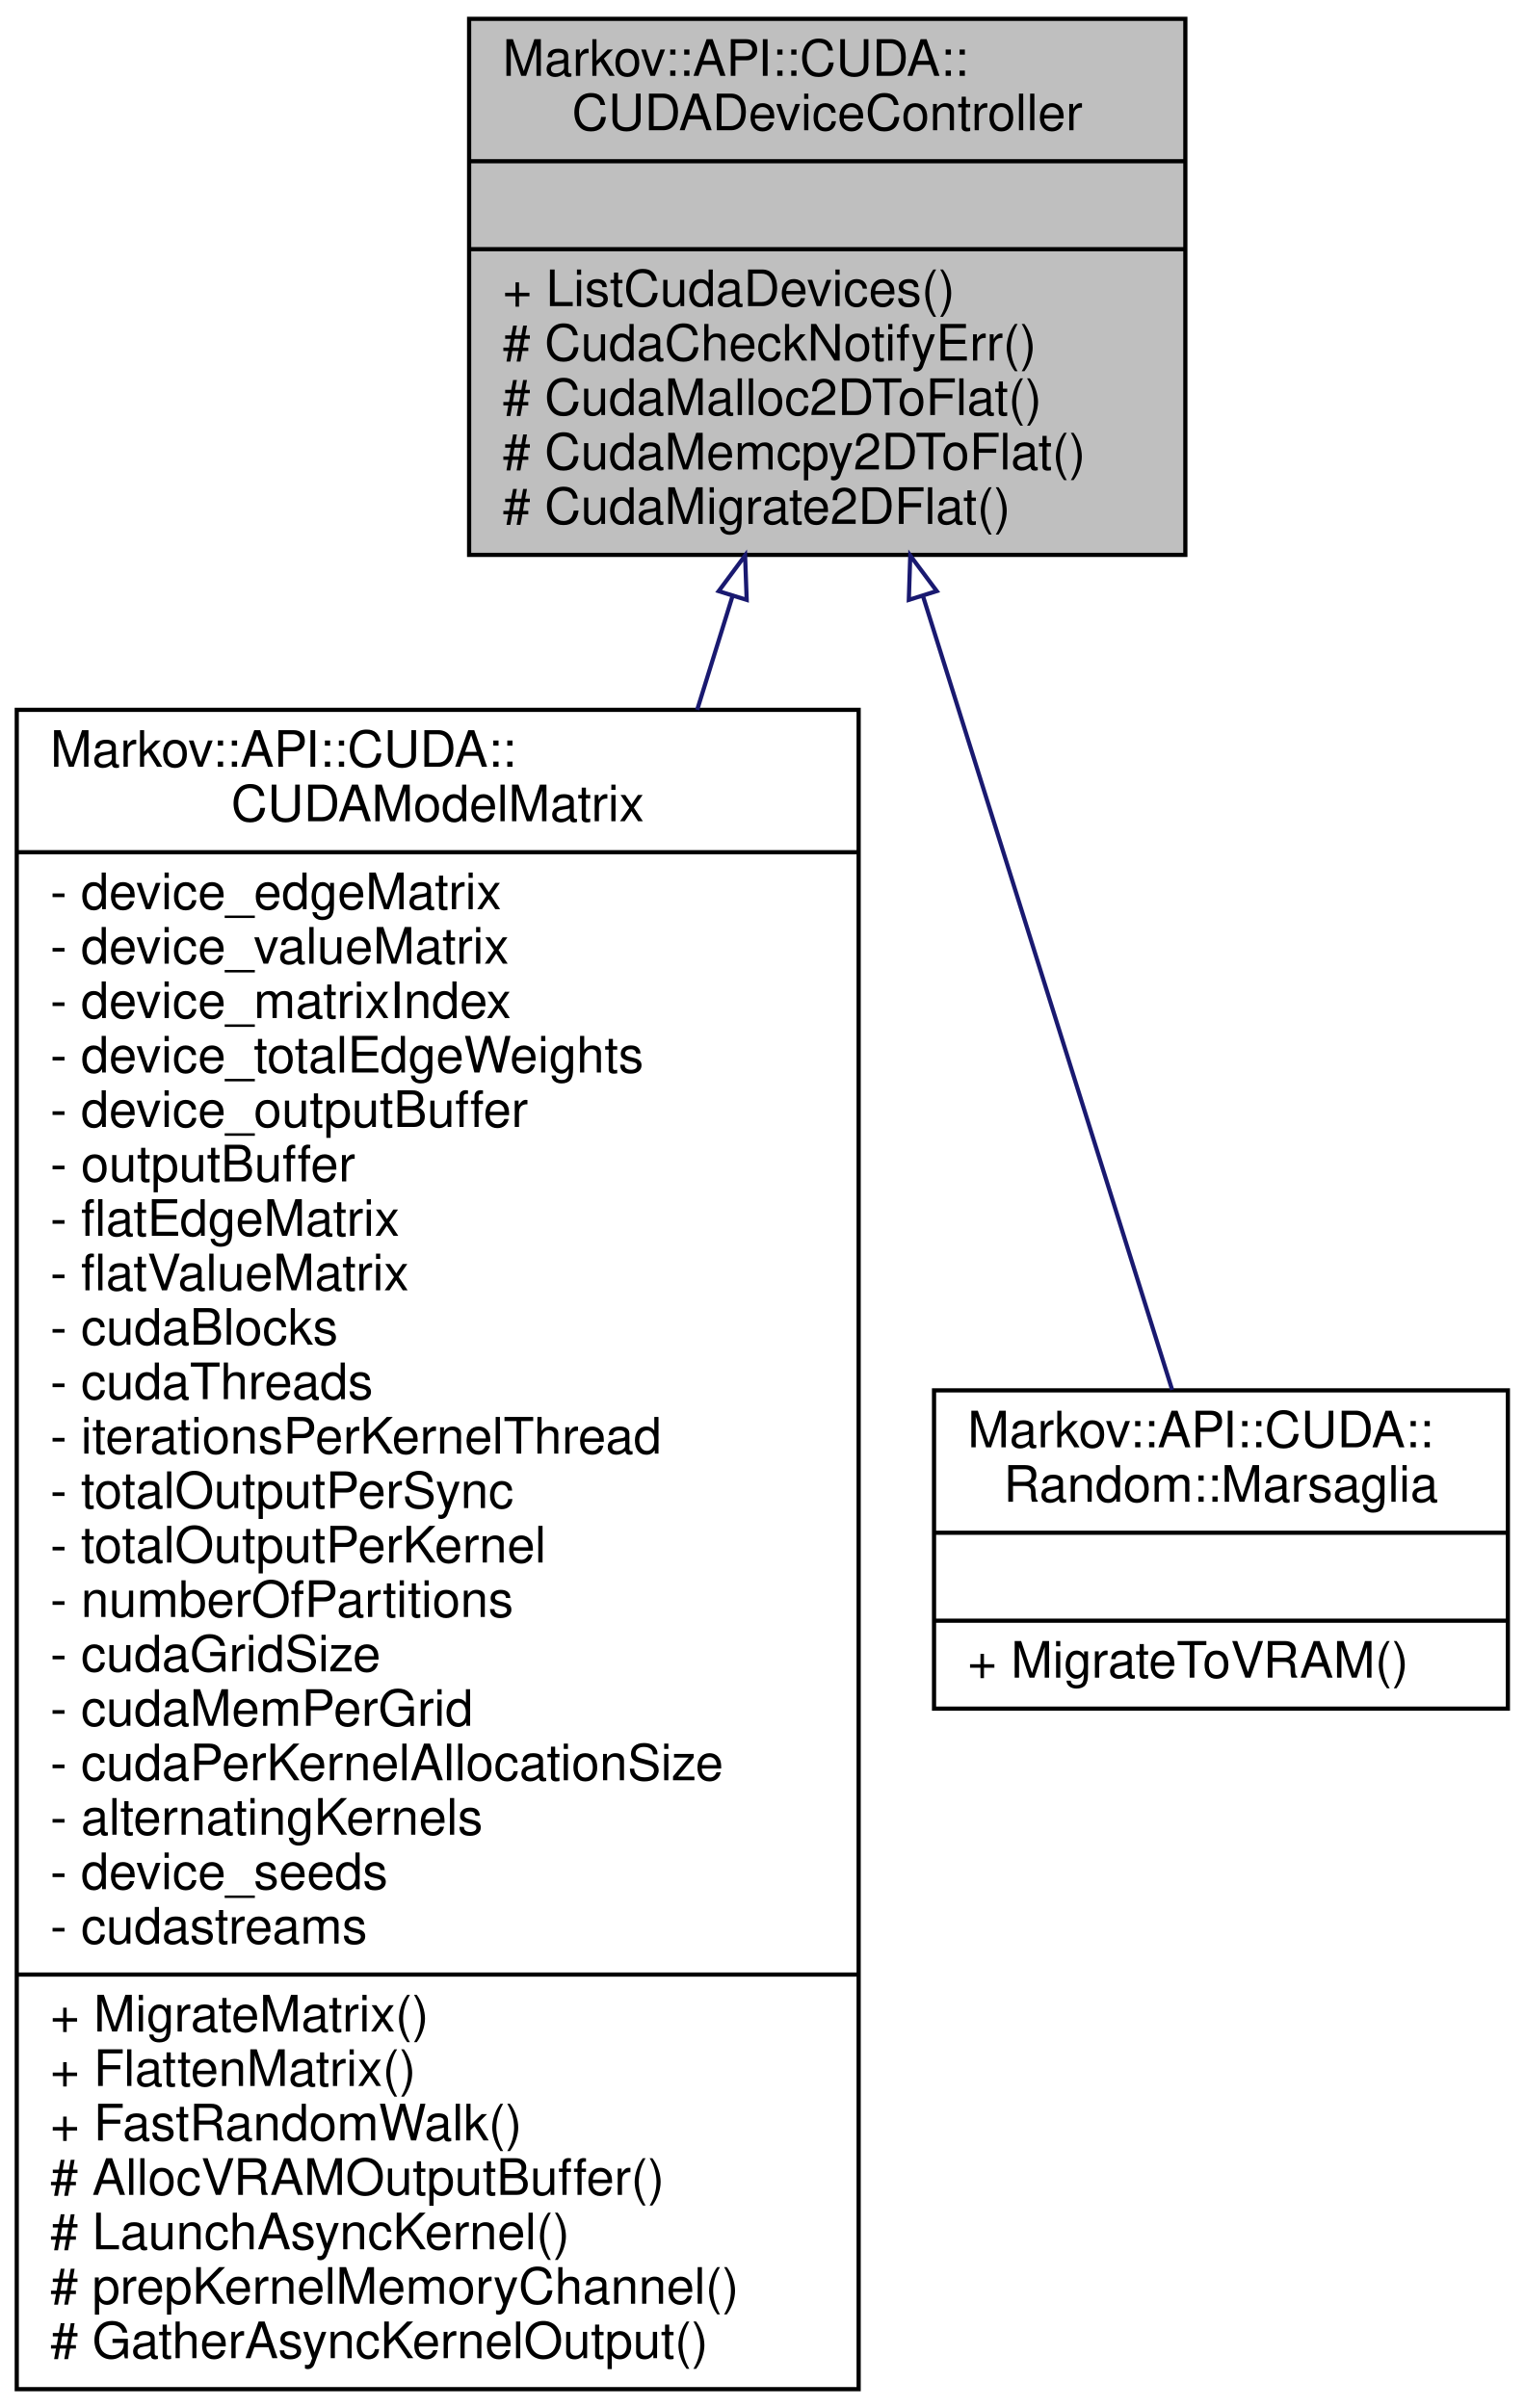
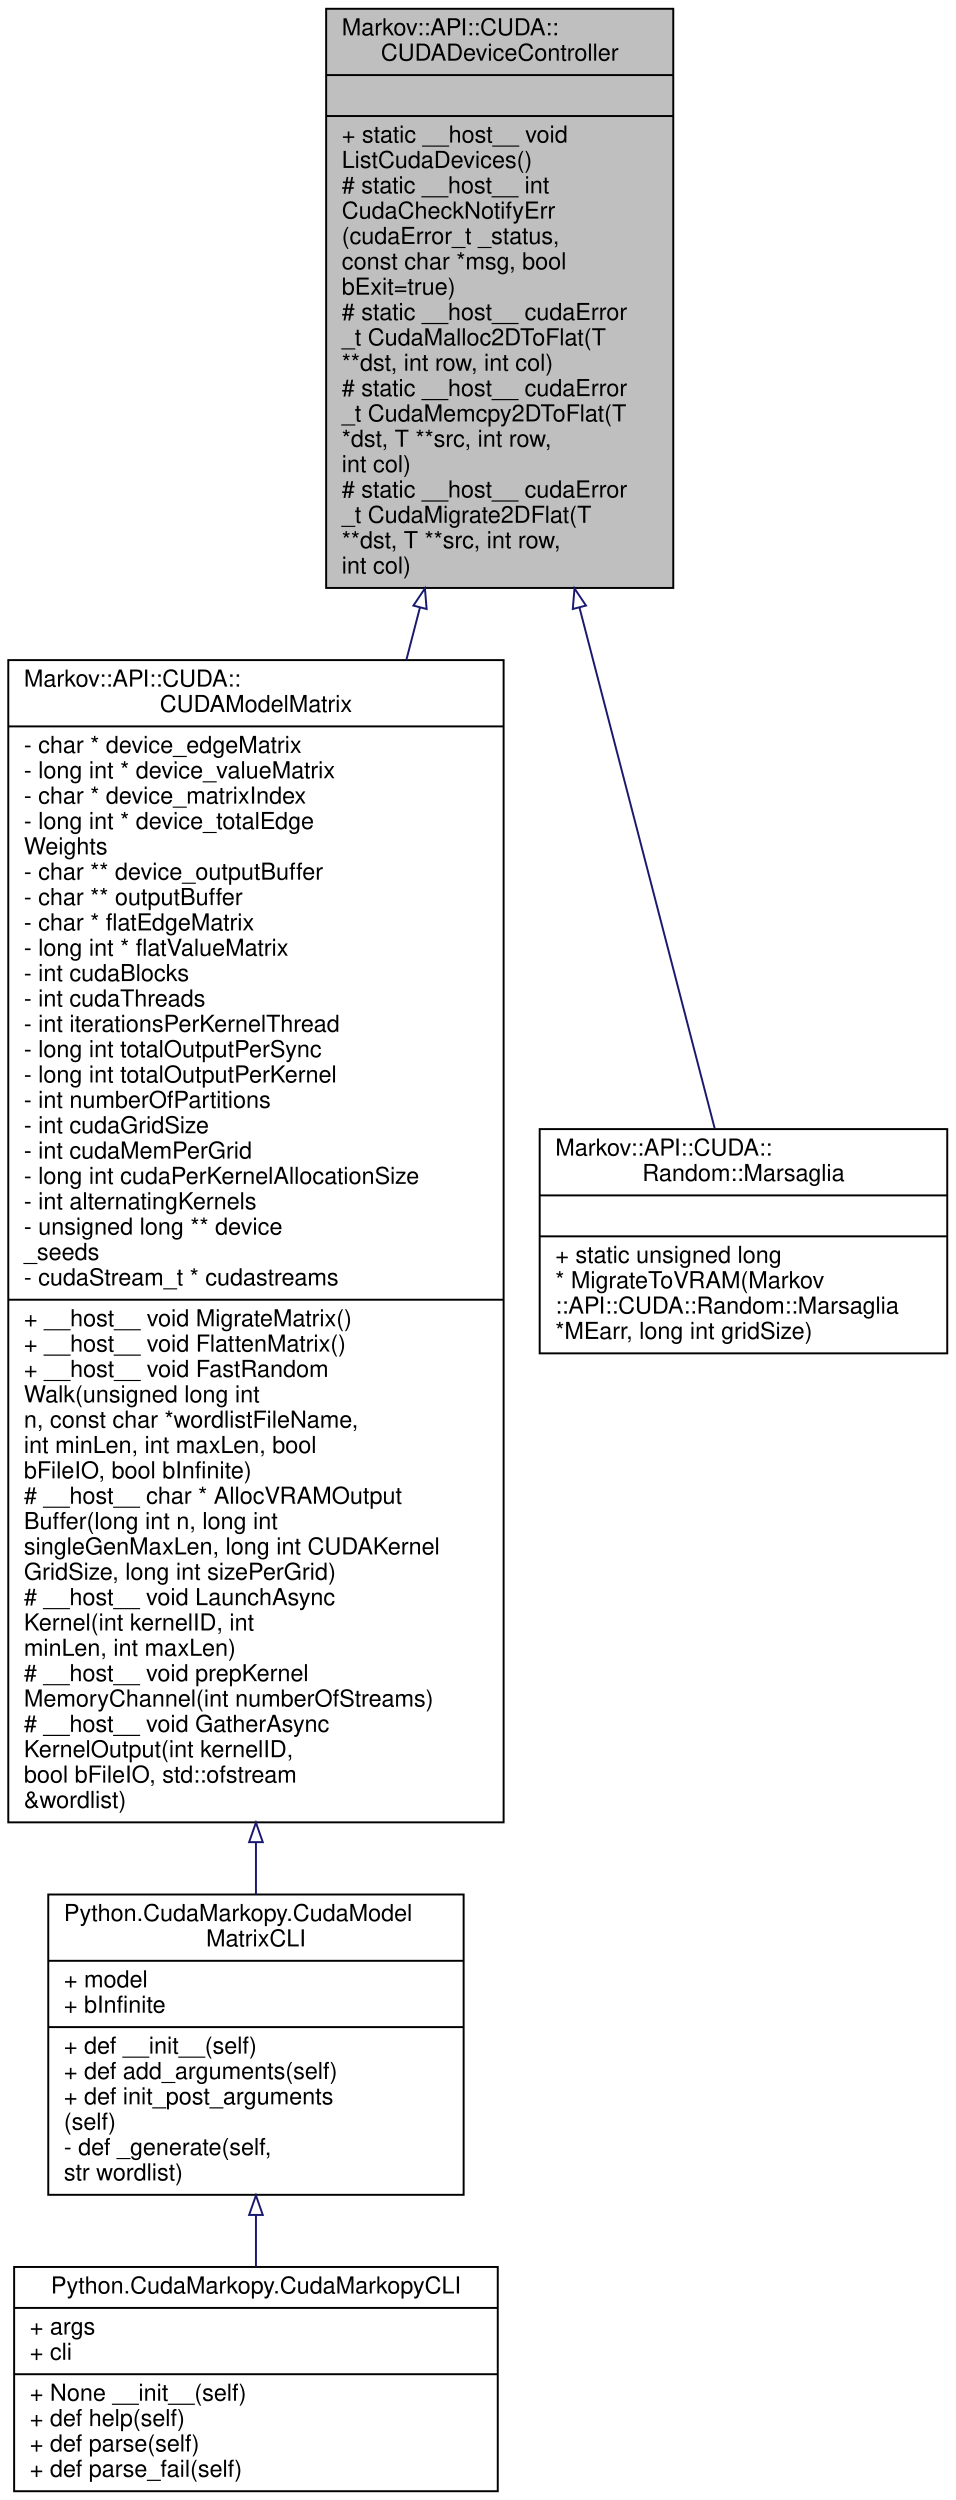
- <svg xmlns="http://www.w3.org/2000/svg" xmlns:xlink="http://www.w3.org/1999/xlink" width="364pt" height="575pt" viewBox="0.00 0.00 364.00 575.00">
-   <g id="graph0" class="graph" transform="scale(1 1) rotate(0) translate(4 571)">
+ <svg xmlns="http://www.w3.org/2000/svg" xmlns:xlink="http://www.w3.org/1999/xlink" width="490pt" height="1282pt" viewBox="0.00 0.00 489.50 1282.00">
+   <g id="graph0" class="graph" transform="scale(1 1) rotate(0) translate(4 1278)">
    <g id="node1" class="node">
      <g id="a_node1">
        <a xlink:title="Controller class for CUDA device.">
-           <polygon fill="#bfbfbf" stroke="black" points="108,-438.5 108,-566.5 279,-566.5 279,-438.5 108,-438.5" />
-           <text text-anchor="start" x="116" y="-552.9" font-family="Helvetica,sans-Serif" font-size="12.00">Markov::API::CUDA::</text>
-           <text text-anchor="middle" x="193.5" y="-539.9" font-family="Helvetica,sans-Serif" font-size="12.00">CUDADeviceController</text>
-           <polyline fill="none" stroke="black" points="108,-532.5 279,-532.5 " />
-           <text text-anchor="middle" x="193.5" y="-518.9" font-family="Helvetica,sans-Serif" font-size="12.00"> </text>
-           <polyline fill="none" stroke="black" points="108,-511.5 279,-511.5 " />
-           <text text-anchor="start" x="116" y="-497.9" font-family="Helvetica,sans-Serif" font-size="12.00">+ ListCudaDevices()</text>
-           <text text-anchor="start" x="116" y="-484.9" font-family="Helvetica,sans-Serif" font-size="12.00"># CudaCheckNotifyErr()</text>
-           <text text-anchor="start" x="116" y="-471.9" font-family="Helvetica,sans-Serif" font-size="12.00"># CudaMalloc2DToFlat()</text>
-           <text text-anchor="start" x="116" y="-458.9" font-family="Helvetica,sans-Serif" font-size="12.00"># CudaMemcpy2DToFlat()</text>
-           <text text-anchor="start" x="116" y="-445.9" font-family="Helvetica,sans-Serif" font-size="12.00"># CudaMigrate2DFlat()</text>
+           <polygon fill="#bfbfbf" stroke="black" points="163,-976.5 163,-1273.5 341,-1273.5 341,-976.5 163,-976.5" />
+           <text text-anchor="start" x="171" y="-1259.9" font-family="Helvetica,sans-Serif" font-size="12.00">Markov::API::CUDA::</text>
+           <text text-anchor="middle" x="252" y="-1246.9" font-family="Helvetica,sans-Serif" font-size="12.00">CUDADeviceController</text>
+           <polyline fill="none" stroke="black" points="163,-1239.5 341,-1239.5 " />
+           <text text-anchor="middle" x="252" y="-1225.9" font-family="Helvetica,sans-Serif" font-size="12.00"> </text>
+           <polyline fill="none" stroke="black" points="163,-1218.5 341,-1218.5 " />
+           <text text-anchor="start" x="171" y="-1204.9" font-family="Helvetica,sans-Serif" font-size="12.00">+ static __host__ void</text>
+           <text text-anchor="start" x="171" y="-1191.9" font-family="Helvetica,sans-Serif" font-size="12.00"> ListCudaDevices()</text>
+           <text text-anchor="start" x="171" y="-1178.9" font-family="Helvetica,sans-Serif" font-size="12.00"># static __host__ int</text>
+           <text text-anchor="start" x="171" y="-1165.9" font-family="Helvetica,sans-Serif" font-size="12.00"> CudaCheckNotifyErr</text>
+           <text text-anchor="start" x="171" y="-1152.9" font-family="Helvetica,sans-Serif" font-size="12.00">(cudaError_t _status,</text>
+           <text text-anchor="start" x="171" y="-1139.9" font-family="Helvetica,sans-Serif" font-size="12.00"> const char *msg, bool</text>
+           <text text-anchor="start" x="171" y="-1126.9" font-family="Helvetica,sans-Serif" font-size="12.00"> bExit=true)</text>
+           <text text-anchor="start" x="171" y="-1113.9" font-family="Helvetica,sans-Serif" font-size="12.00"># static __host__ cudaError</text>
+           <text text-anchor="start" x="171" y="-1100.9" font-family="Helvetica,sans-Serif" font-size="12.00">_t CudaMalloc2DToFlat(T</text>
+           <text text-anchor="start" x="171" y="-1087.9" font-family="Helvetica,sans-Serif" font-size="12.00"> **dst, int row, int col)</text>
+           <text text-anchor="start" x="171" y="-1074.9" font-family="Helvetica,sans-Serif" font-size="12.00"># static __host__ cudaError</text>
+           <text text-anchor="start" x="171" y="-1061.9" font-family="Helvetica,sans-Serif" font-size="12.00">_t CudaMemcpy2DToFlat(T</text>
+           <text text-anchor="start" x="171" y="-1048.9" font-family="Helvetica,sans-Serif" font-size="12.00"> *dst, T **src, int row,</text>
+           <text text-anchor="start" x="171" y="-1035.9" font-family="Helvetica,sans-Serif" font-size="12.00"> int col)</text>
+           <text text-anchor="start" x="171" y="-1022.9" font-family="Helvetica,sans-Serif" font-size="12.00"># static __host__ cudaError</text>
+           <text text-anchor="start" x="171" y="-1009.9" font-family="Helvetica,sans-Serif" font-size="12.00">_t CudaMigrate2DFlat(T</text>
+           <text text-anchor="start" x="171" y="-996.9" font-family="Helvetica,sans-Serif" font-size="12.00"> **dst, T **src, int row,</text>
+           <text text-anchor="start" x="171" y="-983.9" font-family="Helvetica,sans-Serif" font-size="12.00"> int col)</text>
        </a>
      </g>
    </g>
    <g id="node2" class="node">
      <g id="a_node2">
        <a xlink:href="class_markov_1_1_a_p_i_1_1_c_u_d_a_1_1_c_u_d_a_model_matrix.html" target="_top" xlink:title="Extension of Markov::API::ModelMatrix which is modified to run on GPU devices.">
-           <polygon fill="none" stroke="black" points="0,-0.5 0,-401.5 201,-401.5 201,-0.5 0,-0.5" />
-           <text text-anchor="start" x="8" y="-387.9" font-family="Helvetica,sans-Serif" font-size="12.00">Markov::API::CUDA::</text>
-           <text text-anchor="middle" x="100.5" y="-374.9" font-family="Helvetica,sans-Serif" font-size="12.00">CUDAModelMatrix</text>
-           <polyline fill="none" stroke="black" points="0,-367.5 201,-367.5 " />
-           <text text-anchor="start" x="8" y="-353.9" font-family="Helvetica,sans-Serif" font-size="12.00">- device_edgeMatrix</text>
-           <text text-anchor="start" x="8" y="-340.9" font-family="Helvetica,sans-Serif" font-size="12.00">- device_valueMatrix</text>
-           <text text-anchor="start" x="8" y="-327.9" font-family="Helvetica,sans-Serif" font-size="12.00">- device_matrixIndex</text>
-           <text text-anchor="start" x="8" y="-314.9" font-family="Helvetica,sans-Serif" font-size="12.00">- device_totalEdgeWeights</text>
-           <text text-anchor="start" x="8" y="-301.9" font-family="Helvetica,sans-Serif" font-size="12.00">- device_outputBuffer</text>
-           <text text-anchor="start" x="8" y="-288.9" font-family="Helvetica,sans-Serif" font-size="12.00">- outputBuffer</text>
-           <text text-anchor="start" x="8" y="-275.9" font-family="Helvetica,sans-Serif" font-size="12.00">- flatEdgeMatrix</text>
-           <text text-anchor="start" x="8" y="-262.9" font-family="Helvetica,sans-Serif" font-size="12.00">- flatValueMatrix</text>
-           <text text-anchor="start" x="8" y="-249.9" font-family="Helvetica,sans-Serif" font-size="12.00">- cudaBlocks</text>
-           <text text-anchor="start" x="8" y="-236.9" font-family="Helvetica,sans-Serif" font-size="12.00">- cudaThreads</text>
-           <text text-anchor="start" x="8" y="-223.9" font-family="Helvetica,sans-Serif" font-size="12.00">- iterationsPerKernelThread</text>
-           <text text-anchor="start" x="8" y="-210.9" font-family="Helvetica,sans-Serif" font-size="12.00">- totalOutputPerSync</text>
-           <text text-anchor="start" x="8" y="-197.9" font-family="Helvetica,sans-Serif" font-size="12.00">- totalOutputPerKernel</text>
-           <text text-anchor="start" x="8" y="-184.9" font-family="Helvetica,sans-Serif" font-size="12.00">- numberOfPartitions</text>
-           <text text-anchor="start" x="8" y="-171.9" font-family="Helvetica,sans-Serif" font-size="12.00">- cudaGridSize</text>
-           <text text-anchor="start" x="8" y="-158.9" font-family="Helvetica,sans-Serif" font-size="12.00">- cudaMemPerGrid</text>
-           <text text-anchor="start" x="8" y="-145.9" font-family="Helvetica,sans-Serif" font-size="12.00">- cudaPerKernelAllocationSize</text>
-           <text text-anchor="start" x="8" y="-132.9" font-family="Helvetica,sans-Serif" font-size="12.00">- alternatingKernels</text>
-           <text text-anchor="start" x="8" y="-119.9" font-family="Helvetica,sans-Serif" font-size="12.00">- device_seeds</text>
-           <text text-anchor="start" x="8" y="-106.9" font-family="Helvetica,sans-Serif" font-size="12.00">- cudastreams</text>
-           <polyline fill="none" stroke="black" points="0,-99.5 201,-99.5 " />
-           <text text-anchor="start" x="8" y="-85.9" font-family="Helvetica,sans-Serif" font-size="12.00">+ MigrateMatrix()</text>
-           <text text-anchor="start" x="8" y="-72.9" font-family="Helvetica,sans-Serif" font-size="12.00">+ FlattenMatrix()</text>
-           <text text-anchor="start" x="8" y="-59.9" font-family="Helvetica,sans-Serif" font-size="12.00">+ FastRandomWalk()</text>
-           <text text-anchor="start" x="8" y="-46.9" font-family="Helvetica,sans-Serif" font-size="12.00"># AllocVRAMOutputBuffer()</text>
-           <text text-anchor="start" x="8" y="-33.9" font-family="Helvetica,sans-Serif" font-size="12.00"># LaunchAsyncKernel()</text>
-           <text text-anchor="start" x="8" y="-20.9" font-family="Helvetica,sans-Serif" font-size="12.00"># prepKernelMemoryChannel()</text>
-           <text text-anchor="start" x="8" y="-7.9" font-family="Helvetica,sans-Serif" font-size="12.00"># GatherAsyncKernelOutput()</text>
+           <polygon fill="none" stroke="black" points="0,-343.5 0,-939.5 254,-939.5 254,-343.5 0,-343.5" />
+           <text text-anchor="start" x="8" y="-925.9" font-family="Helvetica,sans-Serif" font-size="12.00">Markov::API::CUDA::</text>
+           <text text-anchor="middle" x="127" y="-912.9" font-family="Helvetica,sans-Serif" font-size="12.00">CUDAModelMatrix</text>
+           <polyline fill="none" stroke="black" points="0,-905.5 254,-905.5 " />
+           <text text-anchor="start" x="8" y="-891.9" font-family="Helvetica,sans-Serif" font-size="12.00">- char * device_edgeMatrix</text>
+           <text text-anchor="start" x="8" y="-878.9" font-family="Helvetica,sans-Serif" font-size="12.00">- long int * device_valueMatrix</text>
+           <text text-anchor="start" x="8" y="-865.9" font-family="Helvetica,sans-Serif" font-size="12.00">- char * device_matrixIndex</text>
+           <text text-anchor="start" x="8" y="-852.9" font-family="Helvetica,sans-Serif" font-size="12.00">- long int * device_totalEdge</text>
+           <text text-anchor="start" x="8" y="-839.9" font-family="Helvetica,sans-Serif" font-size="12.00">Weights</text>
+           <text text-anchor="start" x="8" y="-826.9" font-family="Helvetica,sans-Serif" font-size="12.00">- char ** device_outputBuffer</text>
+           <text text-anchor="start" x="8" y="-813.9" font-family="Helvetica,sans-Serif" font-size="12.00">- char ** outputBuffer</text>
+           <text text-anchor="start" x="8" y="-800.9" font-family="Helvetica,sans-Serif" font-size="12.00">- char * flatEdgeMatrix</text>
+           <text text-anchor="start" x="8" y="-787.9" font-family="Helvetica,sans-Serif" font-size="12.00">- long int * flatValueMatrix</text>
+           <text text-anchor="start" x="8" y="-774.9" font-family="Helvetica,sans-Serif" font-size="12.00">- int cudaBlocks</text>
+           <text text-anchor="start" x="8" y="-761.9" font-family="Helvetica,sans-Serif" font-size="12.00">- int cudaThreads</text>
+           <text text-anchor="start" x="8" y="-748.9" font-family="Helvetica,sans-Serif" font-size="12.00">- int iterationsPerKernelThread</text>
+           <text text-anchor="start" x="8" y="-735.9" font-family="Helvetica,sans-Serif" font-size="12.00">- long int totalOutputPerSync</text>
+           <text text-anchor="start" x="8" y="-722.9" font-family="Helvetica,sans-Serif" font-size="12.00">- long int totalOutputPerKernel</text>
+           <text text-anchor="start" x="8" y="-709.9" font-family="Helvetica,sans-Serif" font-size="12.00">- int numberOfPartitions</text>
+           <text text-anchor="start" x="8" y="-696.9" font-family="Helvetica,sans-Serif" font-size="12.00">- int cudaGridSize</text>
+           <text text-anchor="start" x="8" y="-683.9" font-family="Helvetica,sans-Serif" font-size="12.00">- int cudaMemPerGrid</text>
+           <text text-anchor="start" x="8" y="-670.9" font-family="Helvetica,sans-Serif" font-size="12.00">- long int cudaPerKernelAllocationSize</text>
+           <text text-anchor="start" x="8" y="-657.9" font-family="Helvetica,sans-Serif" font-size="12.00">- int alternatingKernels</text>
+           <text text-anchor="start" x="8" y="-644.9" font-family="Helvetica,sans-Serif" font-size="12.00">- unsigned long ** device</text>
+           <text text-anchor="start" x="8" y="-631.9" font-family="Helvetica,sans-Serif" font-size="12.00">_seeds</text>
+           <text text-anchor="start" x="8" y="-618.9" font-family="Helvetica,sans-Serif" font-size="12.00">- cudaStream_t * cudastreams</text>
+           <polyline fill="none" stroke="black" points="0,-611.5 254,-611.5 " />
+           <text text-anchor="start" x="8" y="-597.9" font-family="Helvetica,sans-Serif" font-size="12.00">+ __host__ void MigrateMatrix()</text>
+           <text text-anchor="start" x="8" y="-584.9" font-family="Helvetica,sans-Serif" font-size="12.00">+ __host__ void FlattenMatrix()</text>
+           <text text-anchor="start" x="8" y="-571.9" font-family="Helvetica,sans-Serif" font-size="12.00">+ __host__ void FastRandom</text>
+           <text text-anchor="start" x="8" y="-558.9" font-family="Helvetica,sans-Serif" font-size="12.00">Walk(unsigned long int</text>
+           <text text-anchor="start" x="8" y="-545.9" font-family="Helvetica,sans-Serif" font-size="12.00"> n, const char *wordlistFileName,</text>
+           <text text-anchor="start" x="8" y="-532.9" font-family="Helvetica,sans-Serif" font-size="12.00"> int minLen, int maxLen, bool</text>
+           <text text-anchor="start" x="8" y="-519.9" font-family="Helvetica,sans-Serif" font-size="12.00"> bFileIO, bool bInfinite)</text>
+           <text text-anchor="start" x="8" y="-506.9" font-family="Helvetica,sans-Serif" font-size="12.00"># __host__ char * AllocVRAMOutput</text>
+           <text text-anchor="start" x="8" y="-493.9" font-family="Helvetica,sans-Serif" font-size="12.00">Buffer(long int n, long int</text>
+           <text text-anchor="start" x="8" y="-480.9" font-family="Helvetica,sans-Serif" font-size="12.00"> singleGenMaxLen, long int CUDAKernel</text>
+           <text text-anchor="start" x="8" y="-467.9" font-family="Helvetica,sans-Serif" font-size="12.00">GridSize, long int sizePerGrid)</text>
+           <text text-anchor="start" x="8" y="-454.9" font-family="Helvetica,sans-Serif" font-size="12.00"># __host__ void LaunchAsync</text>
+           <text text-anchor="start" x="8" y="-441.9" font-family="Helvetica,sans-Serif" font-size="12.00">Kernel(int kernelID, int</text>
+           <text text-anchor="start" x="8" y="-428.9" font-family="Helvetica,sans-Serif" font-size="12.00"> minLen, int maxLen)</text>
+           <text text-anchor="start" x="8" y="-415.9" font-family="Helvetica,sans-Serif" font-size="12.00"># __host__ void prepKernel</text>
+           <text text-anchor="start" x="8" y="-402.9" font-family="Helvetica,sans-Serif" font-size="12.00">MemoryChannel(int numberOfStreams)</text>
+           <text text-anchor="start" x="8" y="-389.9" font-family="Helvetica,sans-Serif" font-size="12.00"># __host__ void GatherAsync</text>
+           <text text-anchor="start" x="8" y="-376.9" font-family="Helvetica,sans-Serif" font-size="12.00">KernelOutput(int kernelID,</text>
+           <text text-anchor="start" x="8" y="-363.9" font-family="Helvetica,sans-Serif" font-size="12.00"> bool bFileIO, std::ofstream</text>
+           <text text-anchor="start" x="8" y="-350.9" font-family="Helvetica,sans-Serif" font-size="12.00"> &amp;wordlist)</text>
        </a>
      </g>
    </g>
    <g id="edge1" class="edge">
-       <path fill="none" stroke="midnightblue" d="M170.92,-428.77C168.22,-420.09 165.38,-410.95 162.45,-401.5" />
-       <polygon fill="none" stroke="midnightblue" points="167.58,-429.84 173.89,-438.35 174.27,-427.76 167.58,-429.84" />
+       <path fill="none" stroke="midnightblue" d="M211.09,-966.43C208.82,-957.66 206.5,-948.72 204.15,-939.67" />
+       <polygon fill="none" stroke="midnightblue" points="207.75,-967.46 213.65,-976.26 214.52,-965.7 207.75,-967.46" />
+     </g>
+     <g id="node5" class="node">
+       <g id="a_node5">
+         <a xlink:href="class_markov_1_1_a_p_i_1_1_c_u_d_a_1_1_random_1_1_marsaglia.html" target="_top" xlink:title="Extension of Markov::Random::Marsaglia which is capable o working on device space.">
+           <polygon fill="none" stroke="black" points="272.5,-584 272.5,-699 481.5,-699 481.5,-584 272.5,-584" />
+           <text text-anchor="start" x="280.5" y="-685.4" font-family="Helvetica,sans-Serif" font-size="12.00">Markov::API::CUDA::</text>
+           <text text-anchor="middle" x="377" y="-672.4" font-family="Helvetica,sans-Serif" font-size="12.00">Random::Marsaglia</text>
+           <polyline fill="none" stroke="black" points="272.5,-665 481.5,-665 " />
+           <text text-anchor="middle" x="377" y="-651.4" font-family="Helvetica,sans-Serif" font-size="12.00"> </text>
+           <polyline fill="none" stroke="black" points="272.5,-644 481.5,-644 " />
+           <text text-anchor="start" x="280.5" y="-630.4" font-family="Helvetica,sans-Serif" font-size="12.00">+ static unsigned long</text>
+           <text text-anchor="start" x="280.5" y="-617.4" font-family="Helvetica,sans-Serif" font-size="12.00"> * MigrateToVRAM(Markov</text>
+           <text text-anchor="start" x="280.5" y="-604.4" font-family="Helvetica,sans-Serif" font-size="12.00">::API::CUDA::Random::Marsaglia</text>
+           <text text-anchor="start" x="280.5" y="-591.4" font-family="Helvetica,sans-Serif" font-size="12.00"> *MEarr, long int gridSize)</text>
+         </a>
+       </g>
+     </g>
+     <g id="edge4" class="edge">
+       <path fill="none" stroke="midnightblue" d="M292.94,-966.31C316.74,-874.61 345.31,-764.58 362.26,-699.27" />
+       <polygon fill="none" stroke="midnightblue" points="289.48,-965.7 290.35,-976.26 296.25,-967.46 289.48,-965.7" />
    </g>
    <g id="node3" class="node">
      <g id="a_node3">
-         <a xlink:href="class_markov_1_1_a_p_i_1_1_c_u_d_a_1_1_random_1_1_marsaglia.html" target="_top" xlink:title="Extension of Markov::Random::Marsaglia which is capable o working on device space.">
-           <polygon fill="none" stroke="black" points="219,-163 219,-239 356,-239 356,-163 219,-163" />
-           <text text-anchor="start" x="227" y="-225.4" font-family="Helvetica,sans-Serif" font-size="12.00">Markov::API::CUDA::</text>
-           <text text-anchor="middle" x="287.5" y="-212.4" font-family="Helvetica,sans-Serif" font-size="12.00">Random::Marsaglia</text>
-           <polyline fill="none" stroke="black" points="219,-205 356,-205 " />
-           <text text-anchor="middle" x="287.5" y="-191.4" font-family="Helvetica,sans-Serif" font-size="12.00"> </text>
-           <polyline fill="none" stroke="black" points="219,-184 356,-184 " />
-           <text text-anchor="start" x="227" y="-170.4" font-family="Helvetica,sans-Serif" font-size="12.00">+ MigrateToVRAM()</text>
+         <a xlink:href="class_python_1_1_cuda_markopy_1_1_cuda_model_matrix_c_l_i.html" target="_top" xlink:title="Python CLI wrapper for CudaModelMatrix.">
+           <polygon fill="none" stroke="black" points="20.5,-152.5 20.5,-306.5 233.5,-306.5 233.5,-152.5 20.5,-152.5" />
+           <text text-anchor="start" x="28.5" y="-292.9" font-family="Helvetica,sans-Serif" font-size="12.00">Python.CudaMarkopy.CudaModel</text>
+           <text text-anchor="middle" x="127" y="-279.9" font-family="Helvetica,sans-Serif" font-size="12.00">MatrixCLI</text>
+           <polyline fill="none" stroke="black" points="20.5,-272.5 233.5,-272.5 " />
+           <text text-anchor="start" x="28.5" y="-258.9" font-family="Helvetica,sans-Serif" font-size="12.00">+ model</text>
+           <text text-anchor="start" x="28.5" y="-245.9" font-family="Helvetica,sans-Serif" font-size="12.00">+ bInfinite</text>
+           <polyline fill="none" stroke="black" points="20.5,-238.5 233.5,-238.5 " />
+           <text text-anchor="start" x="28.5" y="-224.9" font-family="Helvetica,sans-Serif" font-size="12.00">+ def __init__(self)</text>
+           <text text-anchor="start" x="28.5" y="-211.9" font-family="Helvetica,sans-Serif" font-size="12.00">+ def add_arguments(self)</text>
+           <text text-anchor="start" x="28.5" y="-198.9" font-family="Helvetica,sans-Serif" font-size="12.00">+ def init_post_arguments</text>
+           <text text-anchor="start" x="28.5" y="-185.9" font-family="Helvetica,sans-Serif" font-size="12.00">(self)</text>
+           <text text-anchor="start" x="28.5" y="-172.9" font-family="Helvetica,sans-Serif" font-size="12.00">- def _generate(self,</text>
+           <text text-anchor="start" x="28.5" y="-159.9" font-family="Helvetica,sans-Serif" font-size="12.00"> str wordlist)</text>
        </a>
      </g>
    </g>
    <g id="edge2" class="edge">
-       <path fill="none" stroke="midnightblue" d="M216.39,-428.56C235.19,-368.66 261.06,-286.26 275.85,-239.12" />
-       <polygon fill="none" stroke="midnightblue" points="212.98,-427.76 213.32,-438.35 219.65,-429.86 212.98,-427.76" />
+       <path fill="none" stroke="midnightblue" d="M127,-333.13C127,-323.84 127,-314.93 127,-306.51" />
+       <polygon fill="none" stroke="midnightblue" points="123.5,-333.35 127,-343.35 130.5,-333.35 123.5,-333.35" />
+     </g>
+     <g id="node4" class="node">
+       <g id="a_node4">
+         <a xlink:href="class_python_1_1_cuda_markopy_1_1_cuda_markopy_c_l_i.html" target="_top" xlink:title="CUDA extension to MarkopyCLI.">
+           <polygon fill="none" stroke="black" points="3,-0.5 3,-115.5 251,-115.5 251,-0.5 3,-0.5" />
+           <text text-anchor="middle" x="127" y="-101.9" font-family="Helvetica,sans-Serif" font-size="12.00">Python.CudaMarkopy.CudaMarkopyCLI</text>
+           <polyline fill="none" stroke="black" points="3,-94.5 251,-94.5 " />
+           <text text-anchor="start" x="11" y="-80.9" font-family="Helvetica,sans-Serif" font-size="12.00">+ args</text>
+           <text text-anchor="start" x="11" y="-67.9" font-family="Helvetica,sans-Serif" font-size="12.00">+ cli</text>
+           <polyline fill="none" stroke="black" points="3,-60.5 251,-60.5 " />
+           <text text-anchor="start" x="11" y="-46.9" font-family="Helvetica,sans-Serif" font-size="12.00">+ None __init__(self)</text>
+           <text text-anchor="start" x="11" y="-33.9" font-family="Helvetica,sans-Serif" font-size="12.00">+ def help(self)</text>
+           <text text-anchor="start" x="11" y="-20.9" font-family="Helvetica,sans-Serif" font-size="12.00">+ def parse(self)</text>
+           <text text-anchor="start" x="11" y="-7.9" font-family="Helvetica,sans-Serif" font-size="12.00">+ def parse_fail(self)</text>
+         </a>
+       </g>
+     </g>
+     <g id="edge3" class="edge">
+       <path fill="none" stroke="midnightblue" d="M127,-142.06C127,-133.08 127,-124.13 127,-115.61" />
+       <polygon fill="none" stroke="midnightblue" points="123.5,-142.18 127,-152.18 130.5,-142.18 123.5,-142.18" />
    </g>
  </g>
</svg>
